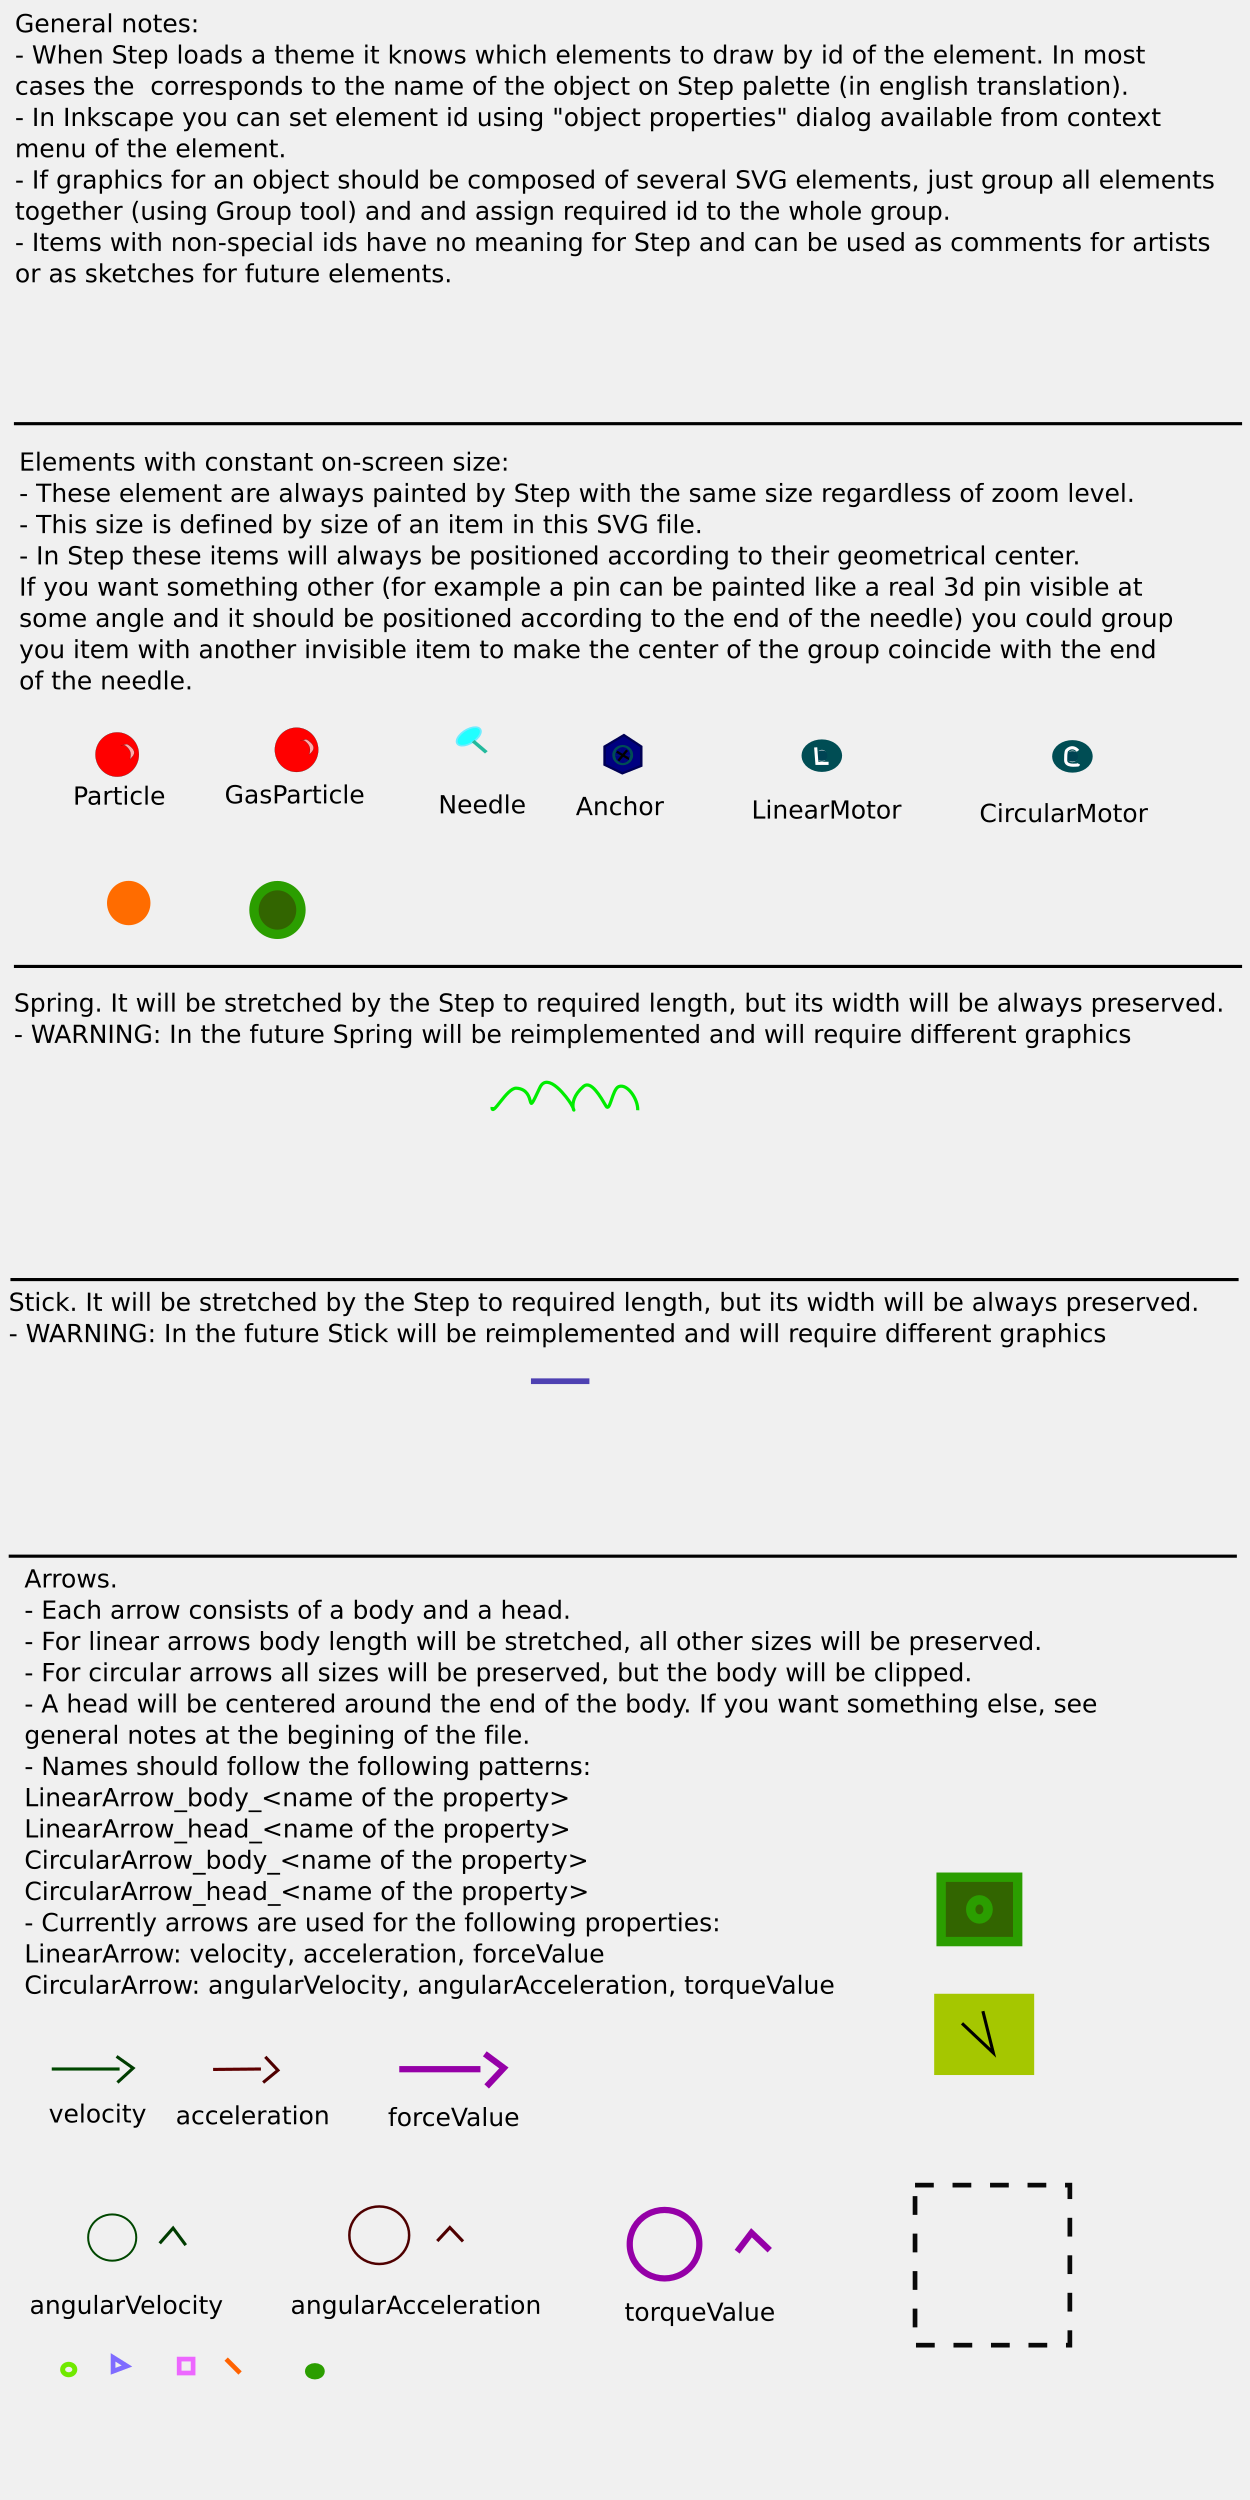
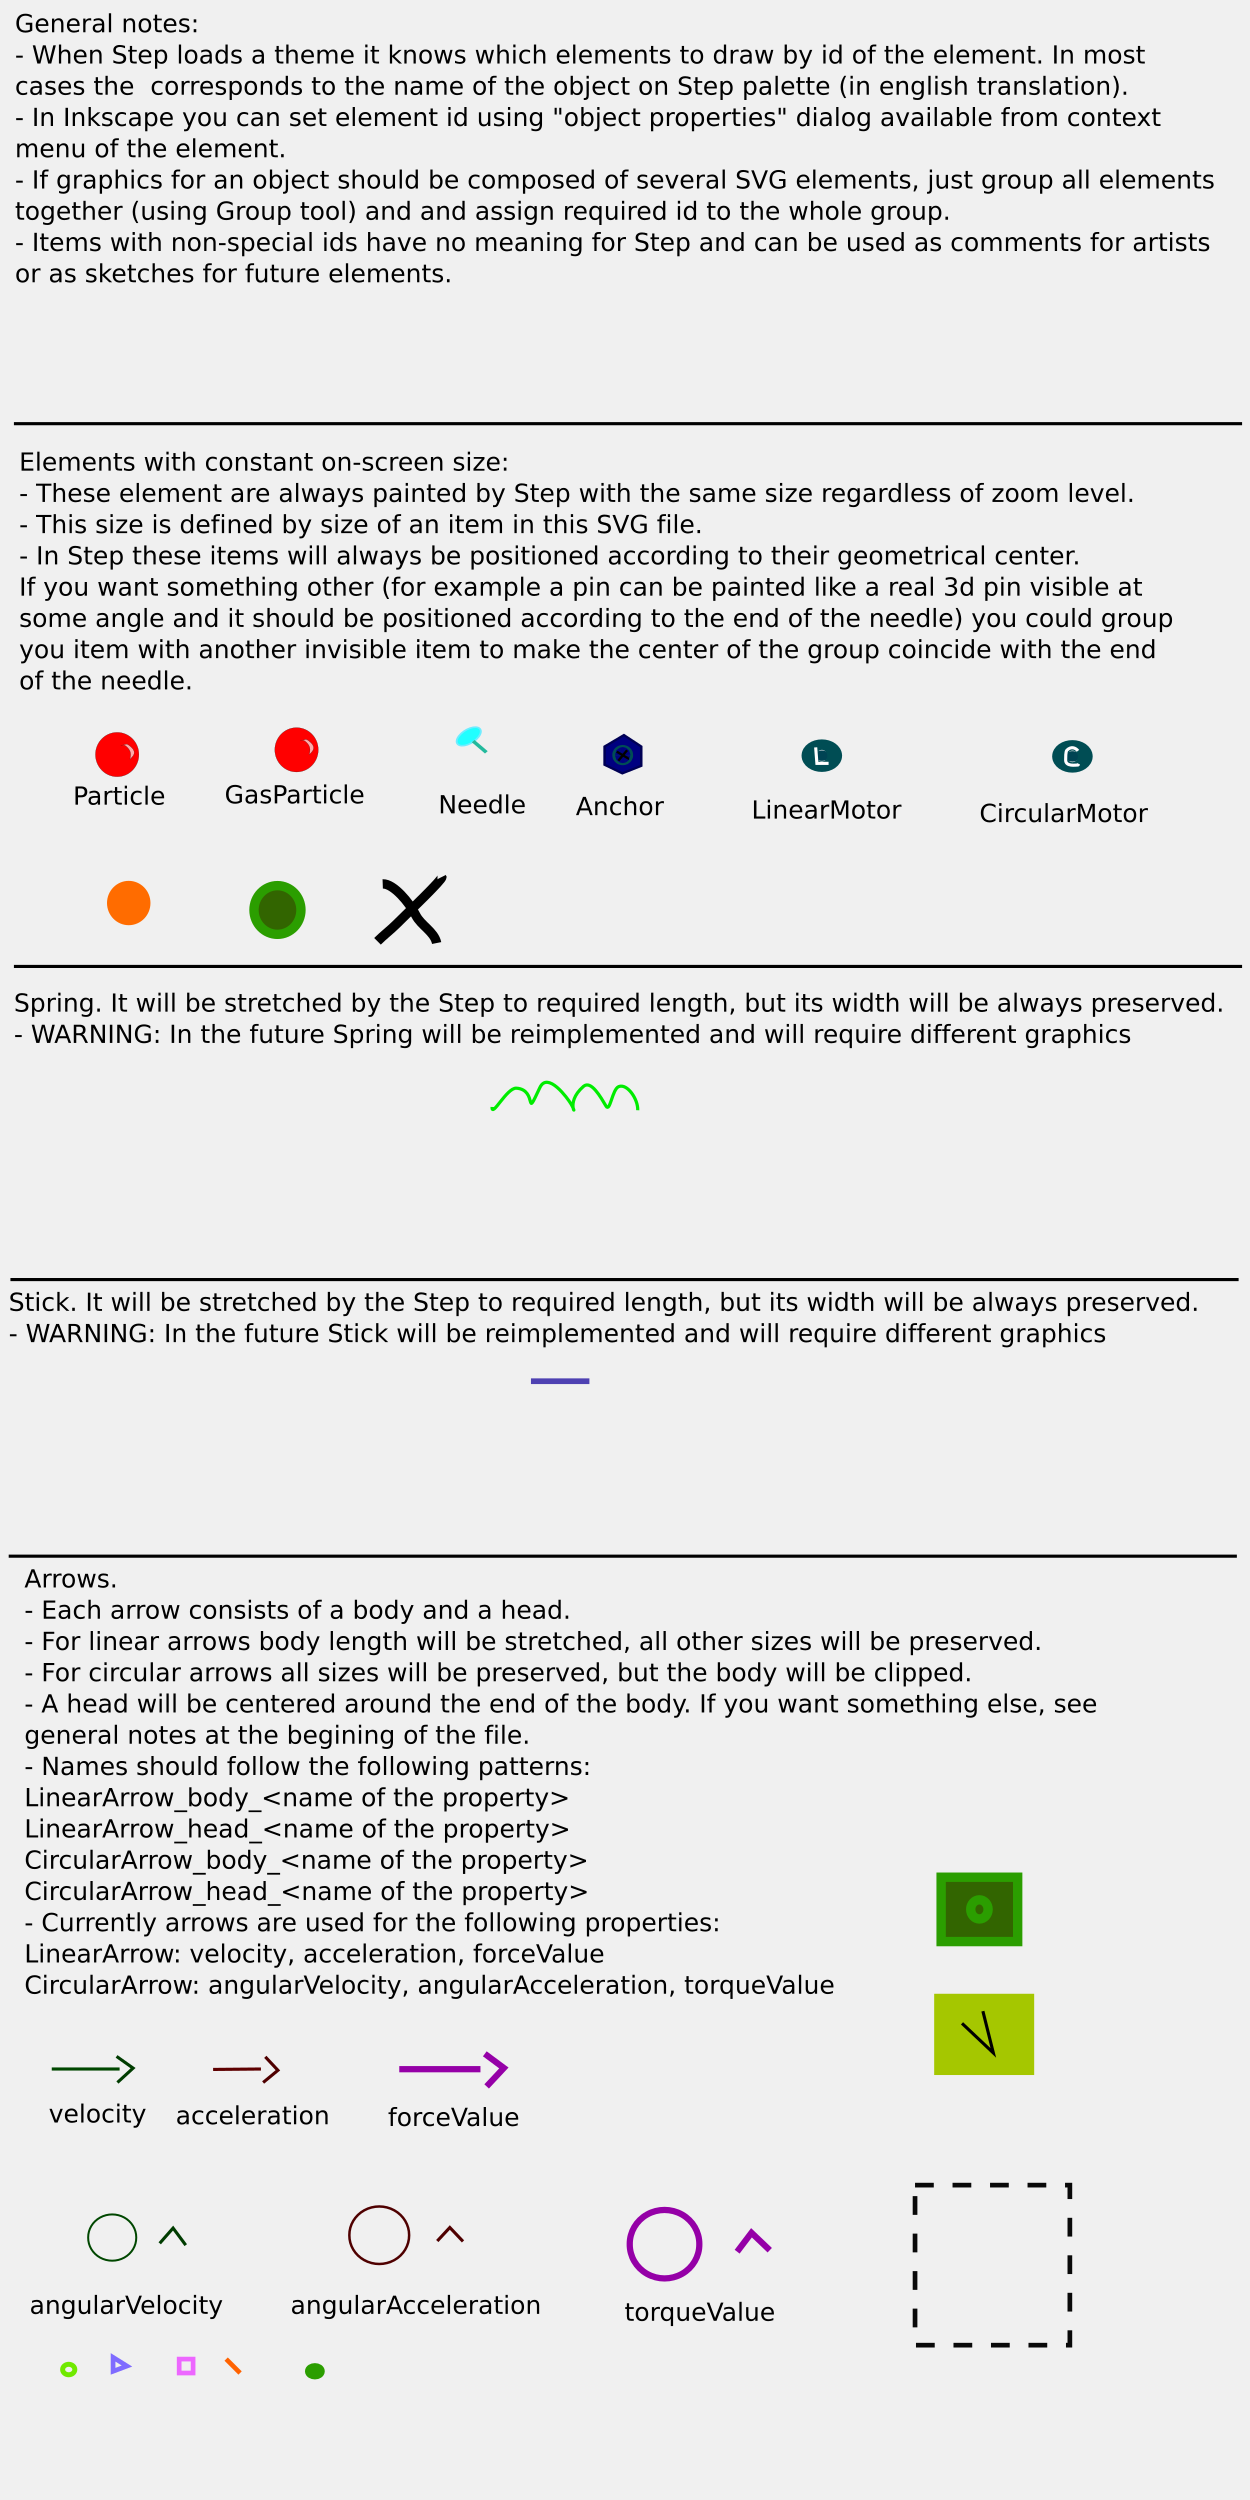
<svg xmlns="http://www.w3.org/2000/svg" width="400" height="800" id="svg2" version="1.0">
  <defs id="defs4">
    </defs>
  <g id="layer1" transform="translate(-250.9286,-426.1479)">
    <path style="fill:none;fill-opacity:1;fill-rule:evenodd;stroke:#00ec00;stroke-width:1.032;stroke-linecap:butt;stroke-linejoin:miter;stroke-miterlimit:4;stroke-dasharray:none;stroke-opacity:1" d="M 408.389,780.371 C 408.226,784.093 413.094,774.166 416.16,774.364 C 423.231,774.82 418.521,785.207 423.676,774.198 C 426.187,768.835 432.565,777.579 433.638,779.396 C 436.525,784.287 431.211,779.383 437.637,773.797 C 440.052,771.697 443.138,777.189 444.868,780.12 C 446.137,782.27 446.832,774.723 448.896,773.872 C 451.647,772.738 455.155,777.903 455,781.425" id="Spring" />
    <path style="fill:none;fill-rule:evenodd;stroke:#4e41b2;stroke-width:1.825;stroke-linecap:butt;stroke-linejoin:miter;stroke-miterlimit:4;stroke-dasharray:none;stroke-opacity:1" d="M 420.833,868.137 L 439.539,868.137" id="Stick" />
    <path style="fill:none;fill-rule:evenodd;stroke:#004700;stroke-width:1px;stroke-linecap:butt;stroke-linejoin:miter;stroke-opacity:1" d="M 267.49,1088.231 L 289.2,1088.231" id="LinearArrow_body_velocity" />
    <path style="fill:none;fill-rule:evenodd;stroke:#003c00;stroke-width:1px;stroke-linecap:butt;stroke-linejoin:miter;stroke-opacity:1" d="M 288.226,1084.195 L 293.514,1087.953 L 288.504,1092.545" id="LinearArrow_head_velocity" />
    <path style="fill:none;fill-rule:evenodd;stroke:#5e0000;stroke-width:1px;stroke-linecap:butt;stroke-linejoin:miter;stroke-opacity:1" d="M 319.122,1088.37 L 334.43,1088.231" id="LinearArrow_body_acceleration" />
    <path style="fill:none;fill-rule:evenodd;stroke:#4f0000;stroke-width:1px;stroke-linecap:butt;stroke-linejoin:miter;stroke-opacity:1" d="M 335.822,1084.334 L 339.858,1088.649 L 335.126,1092.545" id="LinearArrow_head_acceleration" />
    <path style="fill:none;fill-rule:evenodd;stroke:#9500a7;stroke-width:2;stroke-linecap:butt;stroke-linejoin:miter;stroke-miterlimit:4;stroke-dasharray:none;stroke-opacity:1" d="M 378.694,1088.29 L 404.674,1088.29" id="LinearArrow_body_forceValue" />
    <path style="fill:none;fill-rule:evenodd;stroke:#9500a7;stroke-width:2;stroke-linecap:butt;stroke-linejoin:miter;stroke-miterlimit:4;stroke-dasharray:none;stroke-opacity:1" d="M 406.063,1083.37 L 412.165,1087.897 L 406.654,1093.801" id="LinearArrow_head_forceValue" />
    <text xml:space="preserve" style="font-size:8px;font-style:normal;font-weight:normal;fill:#000000;fill-opacity:1;stroke:none;stroke-width:1px;stroke-linecap:butt;stroke-linejoin:miter;stroke-opacity:1;font-family:Bitstream Vera Sans" x="255.712" y="436.473" id="text_GeneralNotes">
      <tspan id="tspan2418" x="255.712" y="436.473">General notes:</tspan>
      <tspan x="255.712" y="446.473" id="tspan2514">- When Step loads a theme it knows which elements to draw by id of the element. In most</tspan>
      <tspan x="255.712" y="456.473" id="tspan2516">cases the  corresponds to the name of the object on Step palette (in english translation).</tspan>
      <tspan x="255.712" y="466.473" id="tspan2518">- In Inkscape you can set element id using "object properties" dialog available from context</tspan>
      <tspan x="255.712" y="476.473" id="tspan2534">menu of the element.</tspan>
      <tspan x="255.712" y="486.473" id="tspan2430">- If graphics for an object should be composed of several SVG elements, just group all elements</tspan>
      <tspan x="255.712" y="496.473" id="tspan2432">together (using Group tool) and and assign required id to the whole group.</tspan>
      <tspan x="255.712" y="506.473" id="tspan2482">- Items with non-special ids have no meaning for Step and can be used as comments for artists</tspan>
      <tspan x="255.712" y="516.473" id="tspan3524">or as sketches for future elements.</tspan>
    </text>
    <path style="fill:none;fill-rule:evenodd;stroke:#000000;stroke-width:1px;stroke-linecap:butt;stroke-linejoin:miter;stroke-opacity:1" d="M 255.382,561.726 L 648.396,561.726" id="path2484" />
    <g id="Particle" transform="matrix(5.7948835e-2,0,0,6.131656e-2,266.9,634.3463)">
      <path d="M 491.429,542.362 A 120,115.714 0 1 1 251.429,542.362 A 120,115.714 0 1 1 491.429,542.362 z" id="path2393" style="fill:#ff0000;fill-rule:evenodd;stroke:#000000;stroke-width:1px;stroke-linecap:butt;stroke-linejoin:miter;stroke-opacity:1" />
      <path id="path2395" d="M 408.571,492.362 C 412.832,492.649 445.714,512.753 445.714,540.934 C 445.714,566.945 432.131,577.374 454.286,555.219 C 475.164,534.341 464.449,515.922 445.714,500.934 C 419.297,479.8 425.119,489.604 391.429,495.219" style="fill:#ffaaaa;fill-rule:evenodd;stroke:#000000;stroke-width:1px;stroke-linecap:butt;stroke-linejoin:miter;stroke-opacity:1" />
    </g>
    <g id="Pin" transform="matrix(1.015705,0,0,0.9453629,-162.5102,-106.0916)">
      <g transform="matrix(0.1212065,0,0,0.1109752,493.8406,722.1799)" id="pinpart" pinpart="">
        <path style="fill:#20ffff;fill-opacity:1;stroke:#6fecff;stroke-width:5;stroke-miterlimit:4;stroke-dasharray:none;stroke-opacity:1" id="path2394" d="M 288.571,385.714 A 37.143,20 0 1 1 214.286,385.714 A 37.143,20 0 1 1 288.571,385.714 z" transform="matrix(0.769584,-0.6385456,0.6385456,0.769584,62.56557,675.5712)" />
        <path transform="translate(250.9286,426.1479)" id="path2398" d="M 262.857,400 L 297.143,434.286" style="fill:#00ffff;fill-opacity:1;fill-rule:evenodd;stroke:#23b99c;stroke-width:10;stroke-linecap:butt;stroke-linejoin:miter;stroke-miterlimit:4;stroke-dasharray:none;stroke-opacity:1" />
      </g>
      <rect y="821.711" x="565.215" height="6.347" width="5.736" id="rect2416" style="fill:none;fill-opacity:1;stroke:none;stroke-width:8.238;stroke-miterlimit:4;stroke-dasharray:none;stroke-opacity:1" />
    </g>
    <g id="Anchor" transform="matrix(0.7992117,0,0,0.7250234,140.758,326.6563)">
      <path transform="translate(250.9286,426.1479)" id="path3217" d="M 128.993,40.567 L 128.993,48.62 L 136.098,52.409 L 143.676,49.093 L 143.676,40.567 L 136.729,35.515 L 128.993,40.567 z" style="fill:#000080;fill-rule:evenodd;stroke:#000054;stroke-width:1px;stroke-linecap:butt;stroke-linejoin:miter;stroke-opacity:1" />
      <path transform="matrix(0.7350589,0,0,0.8022186,287.3188,434.6645)" d="M 136.568,44.666 A 0.715,0.556 0 1 1 135.139,44.666 A 0.715,0.556 0 1 1 136.568,44.666 z" id="path3221" style="fill:#004353;fill-opacity:1;stroke:#004d54;stroke-width:10;stroke-miterlimit:4;stroke-dasharray:none;stroke-opacity:1" />
      <path transform="translate(250.9286,426.1479)" id="path3223" d="M 133.869,42.84 C 138.633,46.016 138.791,46.016 138.791,46.016" style="fill:none;fill-rule:evenodd;stroke:#000000;stroke-width:1px;stroke-linecap:butt;stroke-linejoin:miter;stroke-opacity:1" />
      <path transform="translate(250.9286,426.1479)" id="path3225" d="M 137.997,42.205 C 134.504,46.81 134.504,46.81 134.504,46.81" style="fill:none;fill-rule:evenodd;stroke:#000000;stroke-width:1px;stroke-linecap:butt;stroke-linejoin:miter;stroke-opacity:1" />
    </g>
    <g id="LinearMotor" transform="translate(109.6655,199.8473)">
      <path transform="matrix(0.8265071,0,0,0.7070294,273.7056,439.208)" d="M 160.798,40.883 A 2.854,2.362 0 1 1 155.09,40.883 A 2.854,2.362 0 1 1 160.798,40.883 z" id="path2403" style="fill:#004353;fill-opacity:1;stroke:#004d54;stroke-width:10;stroke-miterlimit:4;stroke-dasharray:none;stroke-opacity:1" />
      <path transform="translate(250.9286,426.1479)" id="path2405" d="M 151.351,39.309 L 151.745,44.426 L 155.484,44.426" style="fill:none;fill-opacity:1;fill-rule:evenodd;stroke:#ffffff;stroke-width:1px;stroke-linecap:butt;stroke-linejoin:miter;stroke-opacity:1" />
    </g>
    <g id="CircularMotor" transform="translate(173.1268,200.9607)">
      <path transform="matrix(0.8265071,0,0,0.7070294,290.4349,438.3223)" d="M 160.798,40.883 A 2.854,2.362 0 1 1 155.09,40.883 A 2.854,2.362 0 1 1 160.798,40.883 z" id="path2408" style="fill:#004353;fill-opacity:1;stroke:#004d54;stroke-width:10;stroke-miterlimit:4;stroke-dasharray:none;stroke-opacity:1" />
      <path id="path2416" d="M 422.748,465.457 C 421.959,464.444 420.536,463.93 419.206,465.26 C 418.793,465.673 418.812,467.699 418.812,468.409 C 418.812,470.585 422.071,469.983 422.748,469.983 C 422.895,469.983 422.88,469.721 422.945,469.59" style="fill:none;fill-opacity:1;fill-rule:evenodd;stroke:#fffdff;stroke-width:1px;stroke-linecap:butt;stroke-linejoin:miter;stroke-opacity:1" />
    </g>
    <text xml:space="preserve" style="font-size:8px;font-style:normal;font-weight:normal;fill:#000000;fill-opacity:1;stroke:none;stroke-width:1px;stroke-linecap:butt;stroke-linejoin:miter;stroke-opacity:1;font-family:Bitstream Vera Sans" x="257.052" y="576.756" id="text2434">
      <tspan id="tspan2436" x="257.052" y="576.756">Elements with constant on-screen size:</tspan>
      <tspan x="257.052" y="586.756" id="tspan2438">- These element are always painted by Step with the same size regardless of zoom level.</tspan>
      <tspan x="257.052" y="596.756" id="tspan2458">- This size is defined by size of an item in this SVG file.</tspan>
      <tspan x="257.052" y="606.756" id="tspan2464">- In Step these items will always be positioned according to their geometrical center.</tspan>
      <tspan x="257.052" y="616.756" id="tspan2466">If you want something other (for example a pin can be painted like a real 3d pin visible at</tspan>
      <tspan x="257.052" y="626.756" id="tspan2468">some angle and it should be positioned according to the end of the needle) you could group</tspan>
      <tspan x="257.052" y="636.756" id="tspan2478">you item with another invisible item to make the center of the group coincide with the end</tspan>
      <tspan x="257.052" y="646.756" id="tspan2480">of the needle.</tspan>
      <tspan x="257.052" y="656.756" id="tspan2460" />
      <tspan x="257.052" y="666.756" id="tspan2456" />
    </text>
    <text xml:space="preserve" style="font-size:8px;font-style:normal;font-weight:normal;fill:#000000;fill-opacity:1;stroke:none;stroke-width:1px;stroke-linecap:butt;stroke-linejoin:miter;stroke-opacity:1;font-family:Bitstream Vera Sans" x="274.309" y="683.638" id="text2486">
      <tspan id="tspan2488" x="274.309" y="683.638">Particle</tspan>
    </text>
    <text xml:space="preserve" style="font-size:8px;font-style:normal;font-weight:normal;fill:#000000;fill-opacity:1;stroke:none;stroke-width:1px;stroke-linecap:butt;stroke-linejoin:miter;stroke-opacity:1;font-family:Bitstream Vera Sans" x="391.211" y="686.422" id="text2490">
      <tspan id="tspan2492" x="391.211" y="686.422">Needle</tspan>
    </text>
    <text xml:space="preserve" style="font-size:8px;font-style:normal;font-weight:normal;fill:#000000;fill-opacity:1;stroke:none;stroke-width:1px;stroke-linecap:butt;stroke-linejoin:miter;stroke-opacity:1;font-family:Bitstream Vera Sans" x="435.189" y="686.979" id="text2494">
      <tspan x="435.189" y="686.979" id="tspan2498">Anchor</tspan>
    </text>
    <text xml:space="preserve" style="font-size:8px;font-style:normal;font-weight:normal;fill:#000000;fill-opacity:1;stroke:none;stroke-width:1px;stroke-linecap:butt;stroke-linejoin:miter;stroke-opacity:1;font-family:Bitstream Vera Sans" x="491.413" y="688.092" id="text2502">
      <tspan id="tspan2504" x="491.413" y="688.092">LinearMotor</tspan>
    </text>
    <text xml:space="preserve" style="font-size:8px;font-style:normal;font-weight:normal;fill:#000000;fill-opacity:1;stroke:none;stroke-width:1px;stroke-linecap:butt;stroke-linejoin:miter;stroke-opacity:1;font-family:Bitstream Vera Sans" x="564.338" y="689.205" id="text2506">
      <tspan id="tspan2508" x="564.338" y="689.205">CircularMotor</tspan>
    </text>
    <path id="path2512" d="M 255.382,735.409 L 648.396,735.409" style="fill:none;fill-rule:evenodd;stroke:#000000;stroke-width:1px;stroke-linecap:butt;stroke-linejoin:miter;stroke-opacity:1" />
    <path style="fill:none;fill-opacity:1;stroke:#9500a7;stroke-width:2;stroke-miterlimit:4;stroke-dasharray:none;stroke-opacity:1" id="CircularArrow_body_torqueValue" d="M 216.548,348.507 A 11.134,10.855 0 1 1 194.281,348.507 A 11.134,10.855 0 1 1 216.548,348.507 z" transform="translate(258.1654,795.7819)" />
    <path id="CircularArrow_head_torqueValue" d="M 486.81,1146.69 L 491.404,1140.639 L 497.247,1146.214" style="fill:none;fill-rule:evenodd;stroke:#9500a7;stroke-width:2;stroke-linecap:butt;stroke-linejoin:miter;stroke-miterlimit:4;stroke-dasharray:none;stroke-opacity:1" />
    <text xml:space="preserve" style="font-size:8px;font-style:normal;font-weight:normal;fill:#000000;fill-opacity:1;stroke:none;stroke-width:1px;stroke-linecap:butt;stroke-linejoin:miter;stroke-opacity:1;font-family:Bitstream Vera Sans" x="12.804" y="37.603" id="text2530" transform="translate(250.9286,426.1479)">
      <tspan id="tspan2532" x="12.804" y="37.603" />
    </text>
    <text xml:space="preserve" style="font-size:8px;font-style:normal;font-weight:normal;fill:#000000;fill-opacity:1;stroke:none;stroke-width:1px;stroke-linecap:butt;stroke-linejoin:miter;stroke-opacity:1;font-family:Bitstream Vera Sans" x="255.382" y="749.883" id="text2550">
      <tspan x="255.382" y="749.883" id="tspan2558">Spring. It will be stretched by the Step to required length, but its width will be always preserved.</tspan>
      <tspan x="255.382" y="759.883" id="tspan3520">- WARNING: In the future Spring will be reimplemented and will require different graphics</tspan>
    </text>
    <text id="text2562" y="845.632" x="253.712" style="font-size:8px;font-style:normal;font-weight:normal;fill:#000000;fill-opacity:1;stroke:none;stroke-width:1px;stroke-linecap:butt;stroke-linejoin:miter;stroke-opacity:1;font-family:Bitstream Vera Sans" xml:space="preserve">
      <tspan id="tspan2564" y="845.632" x="253.712">Stick. It will be stretched by the Step to required length, but its width will be always preserved.</tspan>
      <tspan y="855.632" x="253.712" id="tspan3522">- WARNING: In the future Stick will be reimplemented and will require different graphics</tspan>
    </text>
    <path style="fill:none;fill-rule:evenodd;stroke:#000000;stroke-width:1px;stroke-linecap:butt;stroke-linejoin:miter;stroke-opacity:1" d="M 254.269,835.611 L 647.283,835.611" id="path2566" />
    <path id="path2568" d="M 253.712,924.123 L 646.726,924.123" style="fill:none;fill-rule:evenodd;stroke:#000000;stroke-width:1px;stroke-linecap:butt;stroke-linejoin:miter;stroke-opacity:1" />
    <text xml:space="preserve" style="font-size:8px;font-style:normal;font-weight:normal;fill:#000000;fill-opacity:1;stroke:none;stroke-width:1px;stroke-linecap:butt;stroke-linejoin:miter;stroke-opacity:1;font-family:Bitstream Vera Sans" x="258.722" y="934.143" id="text2570">
      <tspan id="tspan2572" x="258.722" y="934.143">Arrows.</tspan>
      <tspan x="258.722" y="944.143" id="tspan2576">- Each arrow consists of a body and a head.</tspan>
      <tspan x="258.722" y="954.143" id="tspan2574">- For linear arrows body length will be stretched, all other sizes will be preserved.</tspan>
      <tspan x="258.722" y="964.143" id="tspan2626">- For circular arrows all sizes will be preserved, but the body will be clipped.</tspan>
      <tspan x="258.722" y="974.143" id="tspan2614">- A head will be centered around the end of the body. If you want something else, see</tspan>
      <tspan x="258.722" y="984.143" id="tspan2620">general notes at the begining of the file.</tspan>
      <tspan x="258.722" y="994.143" id="tspan2578">- Names should follow the following patterns:</tspan>
      <tspan x="258.722" y="1004.143" id="tspan2580">LinearArrow_body_&lt;name of the property&gt;</tspan>
      <tspan x="258.722" y="1014.143" id="tspan2582">LinearArrow_head_&lt;name of the property&gt;</tspan>
      <tspan x="258.722" y="1024.143" id="tspan2584">CircularArrow_body_&lt;name of the property&gt;</tspan>
      <tspan x="258.722" y="1034.143" id="tspan2588">CircularArrow_head_&lt;name of the property&gt;</tspan>
      <tspan x="258.722" y="1044.143" id="tspan2618">- Currently arrows are used for the following properties:</tspan>
      <tspan x="258.722" y="1054.143" id="tspan2592">LinearArrow: velocity, acceleration, forceValue</tspan>
      <tspan x="258.722" y="1064.143" id="tspan2596">CircularArrow: angularVelocity, angularAcceleration, torqueValue</tspan>
    </text>
    <text xml:space="preserve" style="font-size:8px;font-style:normal;font-weight:normal;fill:#000000;fill-opacity:1;stroke:none;stroke-width:1px;stroke-linecap:butt;stroke-linejoin:miter;stroke-opacity:1;font-family:Bitstream Vera Sans" x="266.515" y="1105.349" id="text2598">
      <tspan id="tspan2600" x="266.515" y="1105.349">velocity</tspan>
    </text>
    <text xml:space="preserve" style="font-size:8px;font-style:normal;font-weight:normal;fill:#000000;fill-opacity:1;stroke:none;stroke-width:1px;stroke-linecap:butt;stroke-linejoin:miter;stroke-opacity:1;font-family:Bitstream Vera Sans" x="307.153" y="1105.906" id="text2602">
      <tspan id="tspan2604" x="307.153" y="1105.906">acceleration</tspan>
    </text>
    <text xml:space="preserve" style="font-size:8px;font-style:normal;font-weight:normal;fill:#000000;fill-opacity:1;stroke:none;stroke-width:1px;stroke-linecap:butt;stroke-linejoin:miter;stroke-opacity:1;font-family:Bitstream Vera Sans" x="375.068" y="1106.462" id="text2606">
      <tspan id="tspan2608" x="375.068" y="1106.462">forceValue</tspan>
    </text>
    <text xml:space="preserve" style="font-size:8px;font-style:normal;font-weight:normal;fill:#000000;fill-opacity:1;stroke:none;stroke-width:1px;stroke-linecap:butt;stroke-linejoin:miter;stroke-opacity:1;font-family:Bitstream Vera Sans" x="450.776" y="1168.81" id="text2610">
      <tspan id="tspan2612" x="450.776" y="1168.81">torqueValue</tspan>
    </text>
    <path style="fill:none;fill-opacity:1;stroke:#004700;stroke-width:1;stroke-miterlimit:4;stroke-dasharray:none;stroke-opacity:1" id="CircularArrow_body_angularVelocity" d="M 45.091,529.733 A 11.969,11.412 0 1 1 21.154,529.733 A 11.969,11.412 0 1 1 45.091,529.733 z" transform="matrix(0.6428282,0,0,0.6428282,265.5423,801.6418)" />
    <path id="CircularArrow_head_angularVelocity" d="M 302.032,1144.012 L 306.314,1139.138 L 310.367,1144.594" style="fill:none;fill-rule:evenodd;stroke:#003c00;stroke-width:1px;stroke-linecap:butt;stroke-linejoin:miter;stroke-opacity:1" />
    <path id="CircularArrow_head_angularAcceleration" d="M 390.851,1143.276 L 394.873,1138.949 L 399.09,1143.398" style="fill:none;fill-rule:evenodd;stroke:#4f0000;stroke-width:1px;stroke-linecap:butt;stroke-linejoin:miter;stroke-opacity:1" />
    <path transform="matrix(0.7990909,0,0,0.7990909,345.8166,718.1163)" d="M 45.091,529.733 A 11.969,11.412 0 1 1 21.154,529.733 A 11.969,11.412 0 1 1 45.091,529.733 z" id="CircularArrow_body_angularAcceleration" style="fill:none;fill-opacity:1;stroke:#4f0000;stroke-width:1;stroke-miterlimit:4;stroke-dasharray:none;stroke-opacity:1" />
    <text xml:space="preserve" style="font-size:8px;font-style:normal;font-weight:normal;fill:#000000;fill-opacity:1;stroke:none;stroke-width:1px;stroke-linecap:butt;stroke-linejoin:miter;stroke-opacity:1;font-family:Bitstream Vera Sans" x="260.392" y="1166.583" id="text3406">
      <tspan id="tspan3408" x="260.392" y="1166.583">angularVelocity</tspan>
    </text>
    <text xml:space="preserve" style="font-size:8px;font-style:normal;font-weight:normal;fill:#000000;fill-opacity:1;stroke:none;stroke-width:1px;stroke-linecap:butt;stroke-linejoin:miter;stroke-opacity:1;font-family:Bitstream Vera Sans" x="343.894" y="1166.583" id="text3410">
      <tspan id="tspan3412" x="343.894" y="1166.583">angularAcceleration</tspan>
    </text>
    <path style="fill:none;fill-opacity:1;stroke:#70e900;stroke-width:1.6;stroke-miterlimit:4;stroke-dasharray:none;stroke-opacity:1" id="LinearHandler" d="M 23.937,758.249 A 1.948,1.67 0 1 1 20.04,758.249 A 1.948,1.67 0 1 1 23.937,758.249 z" transform="translate(250.9286,426.1479)" />
    <path style="fill:none;fill-rule:evenodd;stroke:#7f6bff;stroke-width:1.5;stroke-linecap:butt;stroke-linejoin:miter;stroke-miterlimit:4;stroke-dasharray:none;stroke-opacity:1" d="M 36.184,754.352 L 36.184,758.806 L 40.637,757.136 L 36.184,754.352 z" id="CircularHandler" transform="translate(250.9286,426.1479)" />
    <rect style="fill:none;fill-opacity:1;stroke:#ed67ff;stroke-width:1.5;stroke-miterlimit:4;stroke-dasharray:none;stroke-opacity:1" id="SpringHandler" width="4.453" height="4.453" x="57.338" y="754.909" transform="translate(250.9286,426.1479)" />
    <path style="fill:none;fill-rule:evenodd;stroke:#ff6200;stroke-width:1.5;stroke-linecap:butt;stroke-linejoin:miter;stroke-miterlimit:4;stroke-dasharray:none;stroke-opacity:1" d="M 72.368,754.909 L 76.822,759.363" id="StickHandler" transform="translate(250.9286,426.1479)" />
    <rect style="fill:none;fill-opacity:1;stroke:#090909;stroke-width:1.5;stroke-miterlimit:4;stroke-dasharray:6,6;stroke-dashoffset:0;stroke-opacity:1" id="Selection" width="49.544" height="51.214" x="292.812" y="699.241" transform="translate(250.9286,426.1479)" />
    <g id="DiskTexture">
      <rect transform="translate(250.9286,426.1479)" y="638.007" x="298.936" height="26" width="32" id="rect2498" style="fill:#a5c700;fill-opacity:1;stroke:none;stroke-width:1.5;stroke-miterlimit:4;stroke-dasharray:none;stroke-dashoffset:0;stroke-opacity:1" />
      <path transform="translate(250.9286,426.1479)" id="path2500" d="M 307.843,647.47 L 317.863,656.934 L 314.523,643.574" style="fill:none;fill-rule:evenodd;stroke:#000000;stroke-width:1px;stroke-linecap:butt;stroke-linejoin:miter;stroke-opacity:1" />
    </g>
    <g id="ChargedParticle" transform="matrix(5.7948835e-2,0,0,6.131656e-2,270.5989,681.8619)" style="fill:#ff6c00;fill-opacity:1;stroke:none;stroke-opacity:1">
      <path d="M 491.429,542.362 A 120,115.714 0 1 1 251.429,542.362 A 120,115.714 0 1 1 491.429,542.362 z" id="path2522" style="fill:#ff6c00;fill-opacity:1;fill-rule:evenodd;stroke:none;stroke-width:1px;stroke-linecap:butt;stroke-linejoin:miter;stroke-opacity:1" />
      <path id="path2524" d="M 408.571,492.362 C 412.832,492.649 445.714,512.753 445.714,540.934 C 445.714,566.945 432.131,577.374 454.286,555.219 C 475.164,534.341 464.449,515.922 445.714,500.934 C 419.297,479.8 425.119,489.604 391.429,495.219" style="fill:#ff6c00;fill-opacity:1;fill-rule:evenodd;stroke:none;stroke-width:1px;stroke-linecap:butt;stroke-linejoin:miter;stroke-opacity:1" />
    </g>
    <path style="fill:#326500;fill-opacity:1;stroke:#2b9e00;stroke-width:3;stroke-miterlimit:4;stroke-dasharray:none;stroke-dashoffset:0;stroke-opacity:1" id="Tracer" d="M 96.305,291.197 A 7.515,7.793 0 1 1 81.275,291.197 A 7.515,7.793 0 1 1 96.305,291.197 z" transform="translate(250.9286,426.1479)" />
    <g id="TargetTexture">
      <rect transform="translate(250.9286,426.1479)" y="600.709" x="301.163" height="20.597" width="24.494" id="rect3316" style="fill:#326500;fill-opacity:1;stroke:#2b9e00;stroke-width:3;stroke-miterlimit:4;stroke-dasharray:none;stroke-dashoffset:0;stroke-opacity:1" />
      <path transform="translate(250.9286,426.1479)" d="M 316.193,611.008 A 2.783,3.062 0 1 1 310.626,611.008 A 2.783,3.062 0 1 1 316.193,611.008 z" id="path3318" style="fill:#326500;fill-opacity:1;stroke:#2b9e00;stroke-width:3;stroke-miterlimit:4;stroke-dasharray:none;stroke-dashoffset:0;stroke-opacity:1" />
    </g>
    <path style="fill:#326500;fill-opacity:1;stroke:#2b9e00;stroke-width:3;stroke-miterlimit:4;stroke-dasharray:none;stroke-dashoffset:0;stroke-opacity:1" id="OnHoverHandler" d="M 102.429,758.806 A 1.67,1.113 0 1 1 99.089,758.806 A 1.67,1.113 0 1 1 102.429,758.806 z" transform="translate(250.9286,426.1479)" />
    <g id="GasParticle" transform="matrix(5.7948835e-2,0,0,6.131656e-2,324.2993,632.8318)">
      <path d="M 491.429,542.362 A 120,115.714 0 1 1 251.429,542.362 A 120,115.714 0 1 1 491.429,542.362 z" id="path2517" style="fill:#ff0000;fill-rule:evenodd;stroke:#000000;stroke-width:1px;stroke-linecap:butt;stroke-linejoin:miter;stroke-opacity:1" />
      <path id="path2519" d="M 408.571,492.362 C 412.832,492.649 445.714,512.753 445.714,540.934 C 445.714,566.945 432.131,577.374 454.286,555.219 C 475.164,534.341 464.449,515.922 445.714,500.934 C 419.297,479.8 425.119,489.604 391.429,495.219" style="fill:#ffaaaa;fill-rule:evenodd;stroke:#000000;stroke-width:1px;stroke-linecap:butt;stroke-linejoin:miter;stroke-opacity:1" />
    </g>
    <text xml:space="preserve" style="font-size:8px;font-style:normal;font-weight:normal;fill:#000000;fill-opacity:1;stroke:none;stroke-width:1px;stroke-linecap:butt;stroke-linejoin:miter;stroke-opacity:1;font-family:Bitstream Vera Sans" x="322.802" y="683.237" id="text2521">
      <tspan x="322.802" y="683.237" id="tspan2525">GasParticle</tspan>
    </text>
+     <g id="Fixator">
+       <path transform="translate(250.9286,426.1479)" id="path2518" d="M 122.469,282.846 C 125.925,282.721 131.038,288.85 133.046,292.867 C 134.706,296.186 138.998,298.134 139.726,301.773" style="fill:none;fill-rule:evenodd;stroke:#000000;stroke-width:3;stroke-linecap:butt;stroke-linejoin:miter;stroke-miterlimit:4;stroke-dasharray:none;stroke-opacity:1" />
+       <path transform="translate(250.9286,426.1479)" id="path2520" d="M 141.396,280.62 C 141.754,281.335 130.877,291.695 126.923,295.65 C 125.019,297.554 122.746,299.27 120.799,301.217" style="fill:none;fill-rule:evenodd;stroke:#000000;stroke-width:3;stroke-linecap:butt;stroke-linejoin:miter;stroke-miterlimit:4;stroke-dasharray:none;stroke-opacity:1" />
+     </g>
  </g>
</svg>
